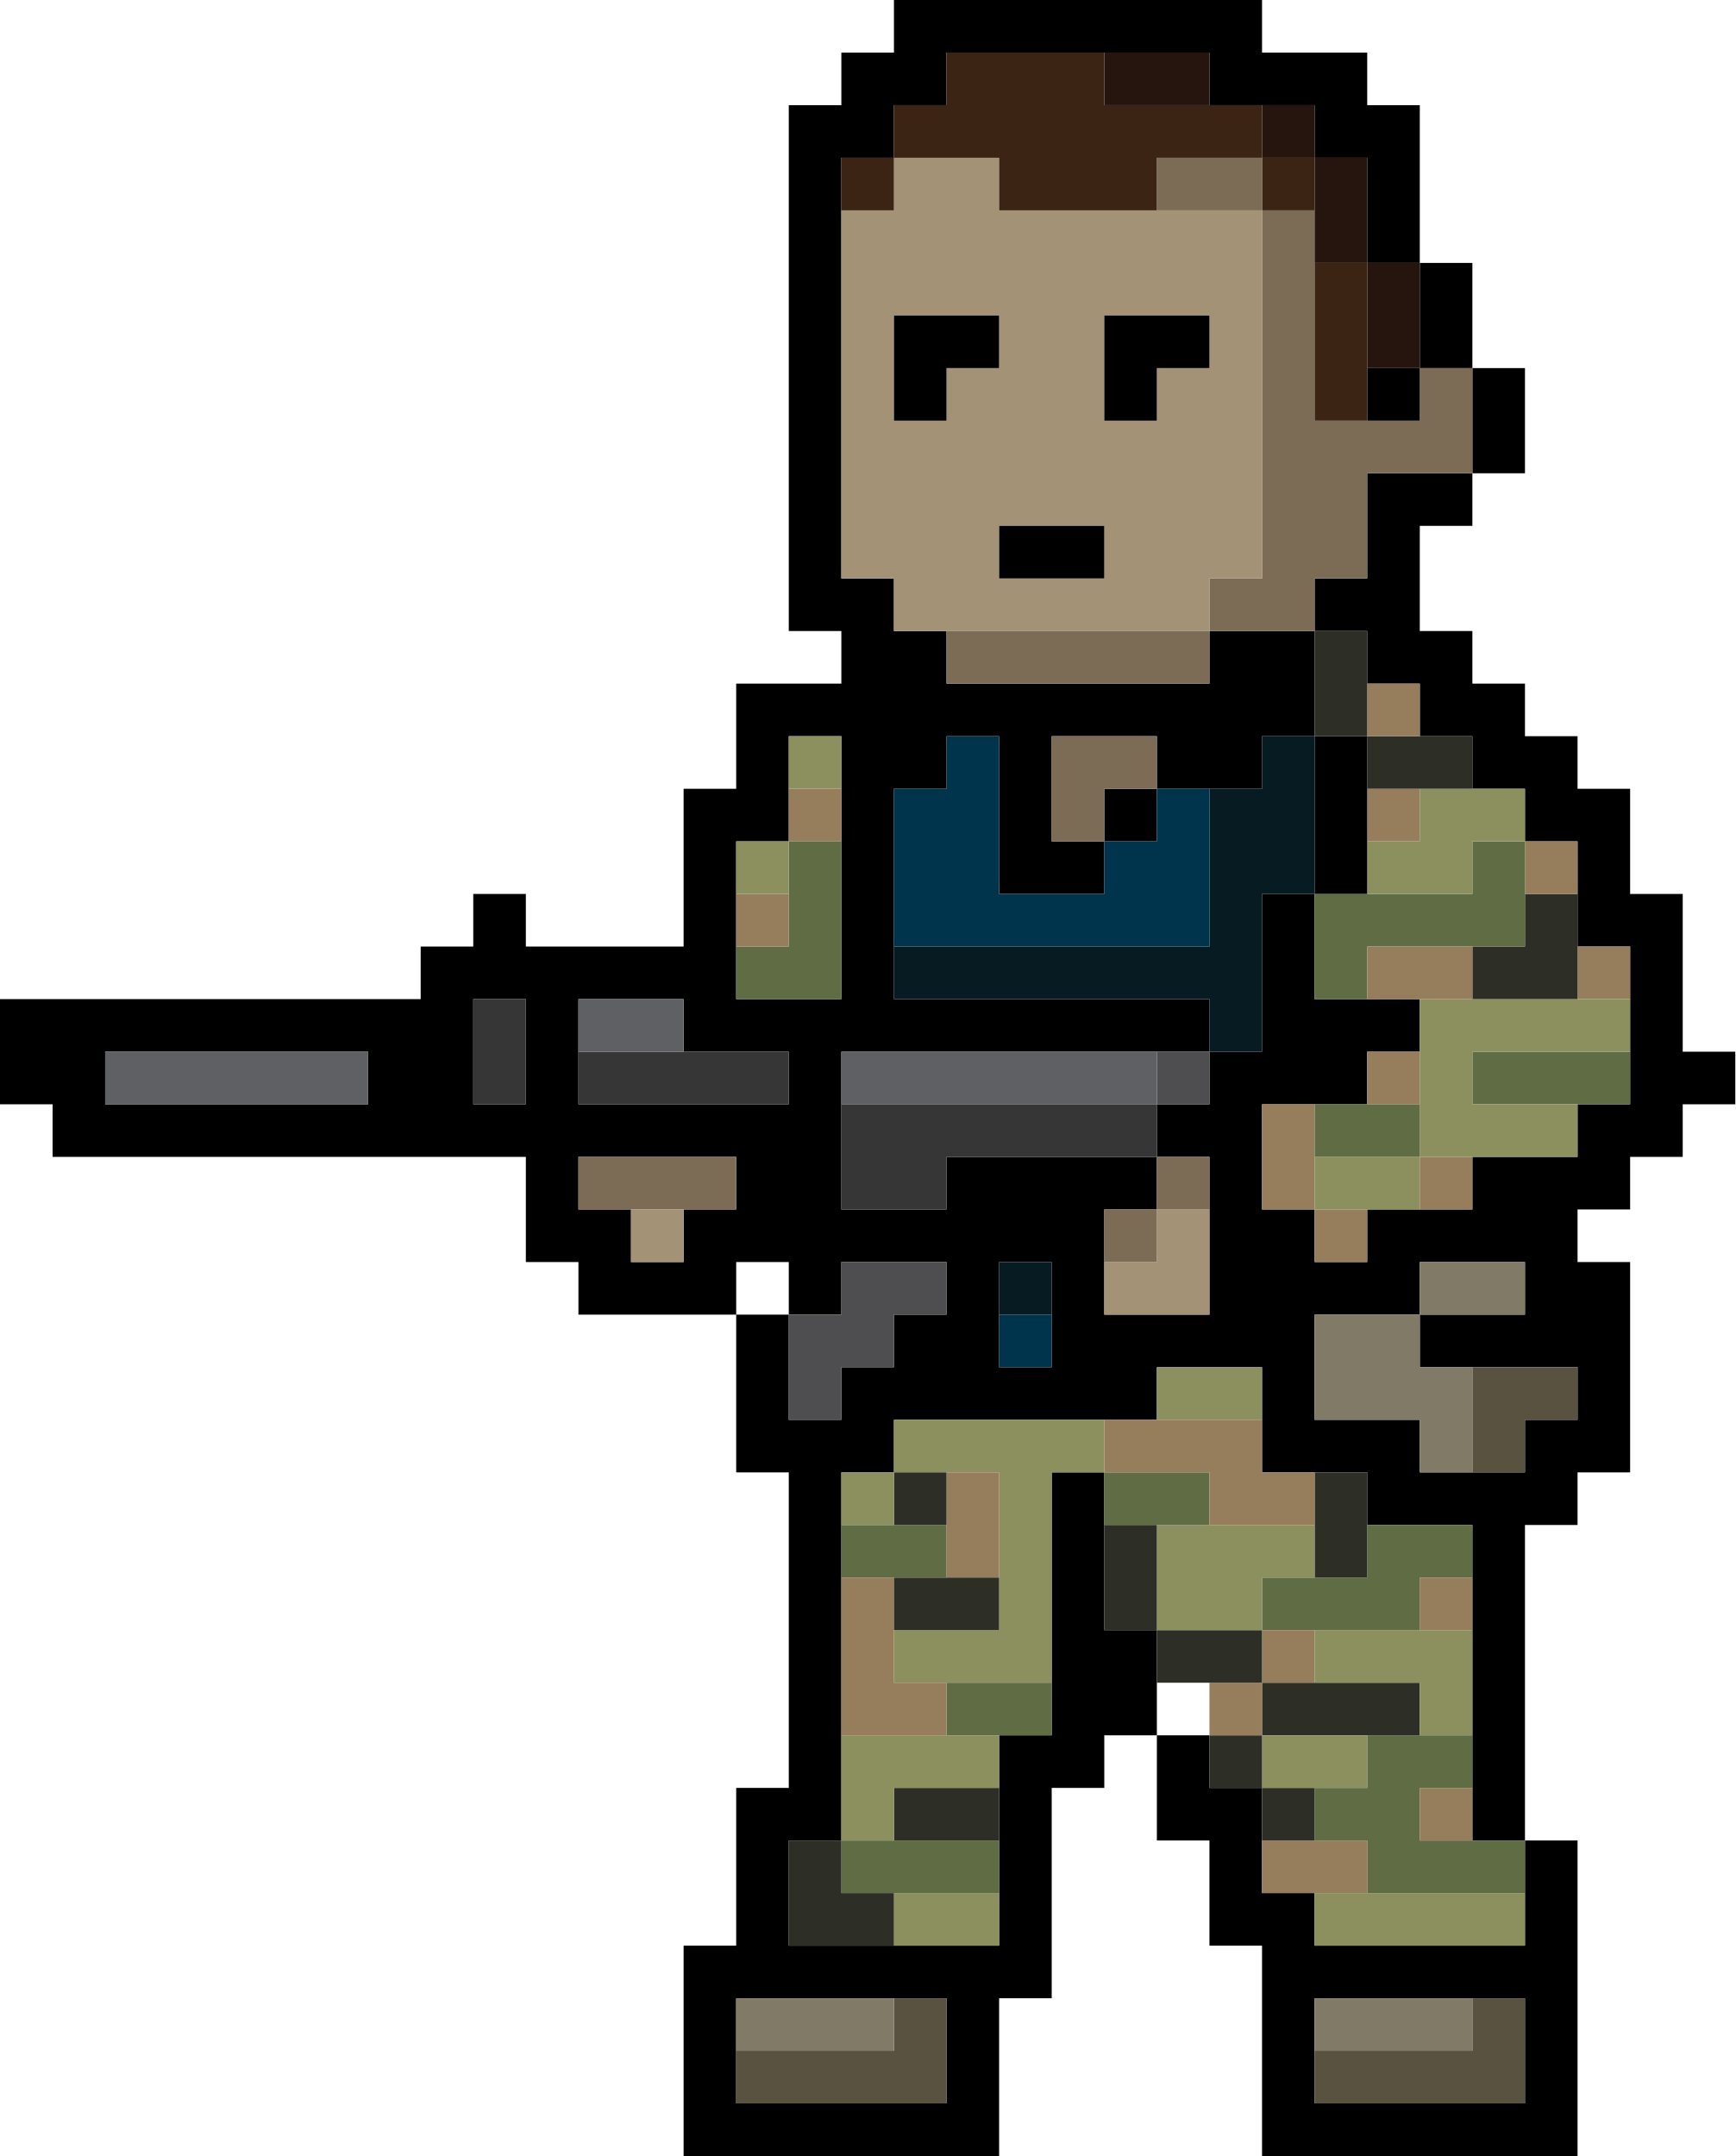
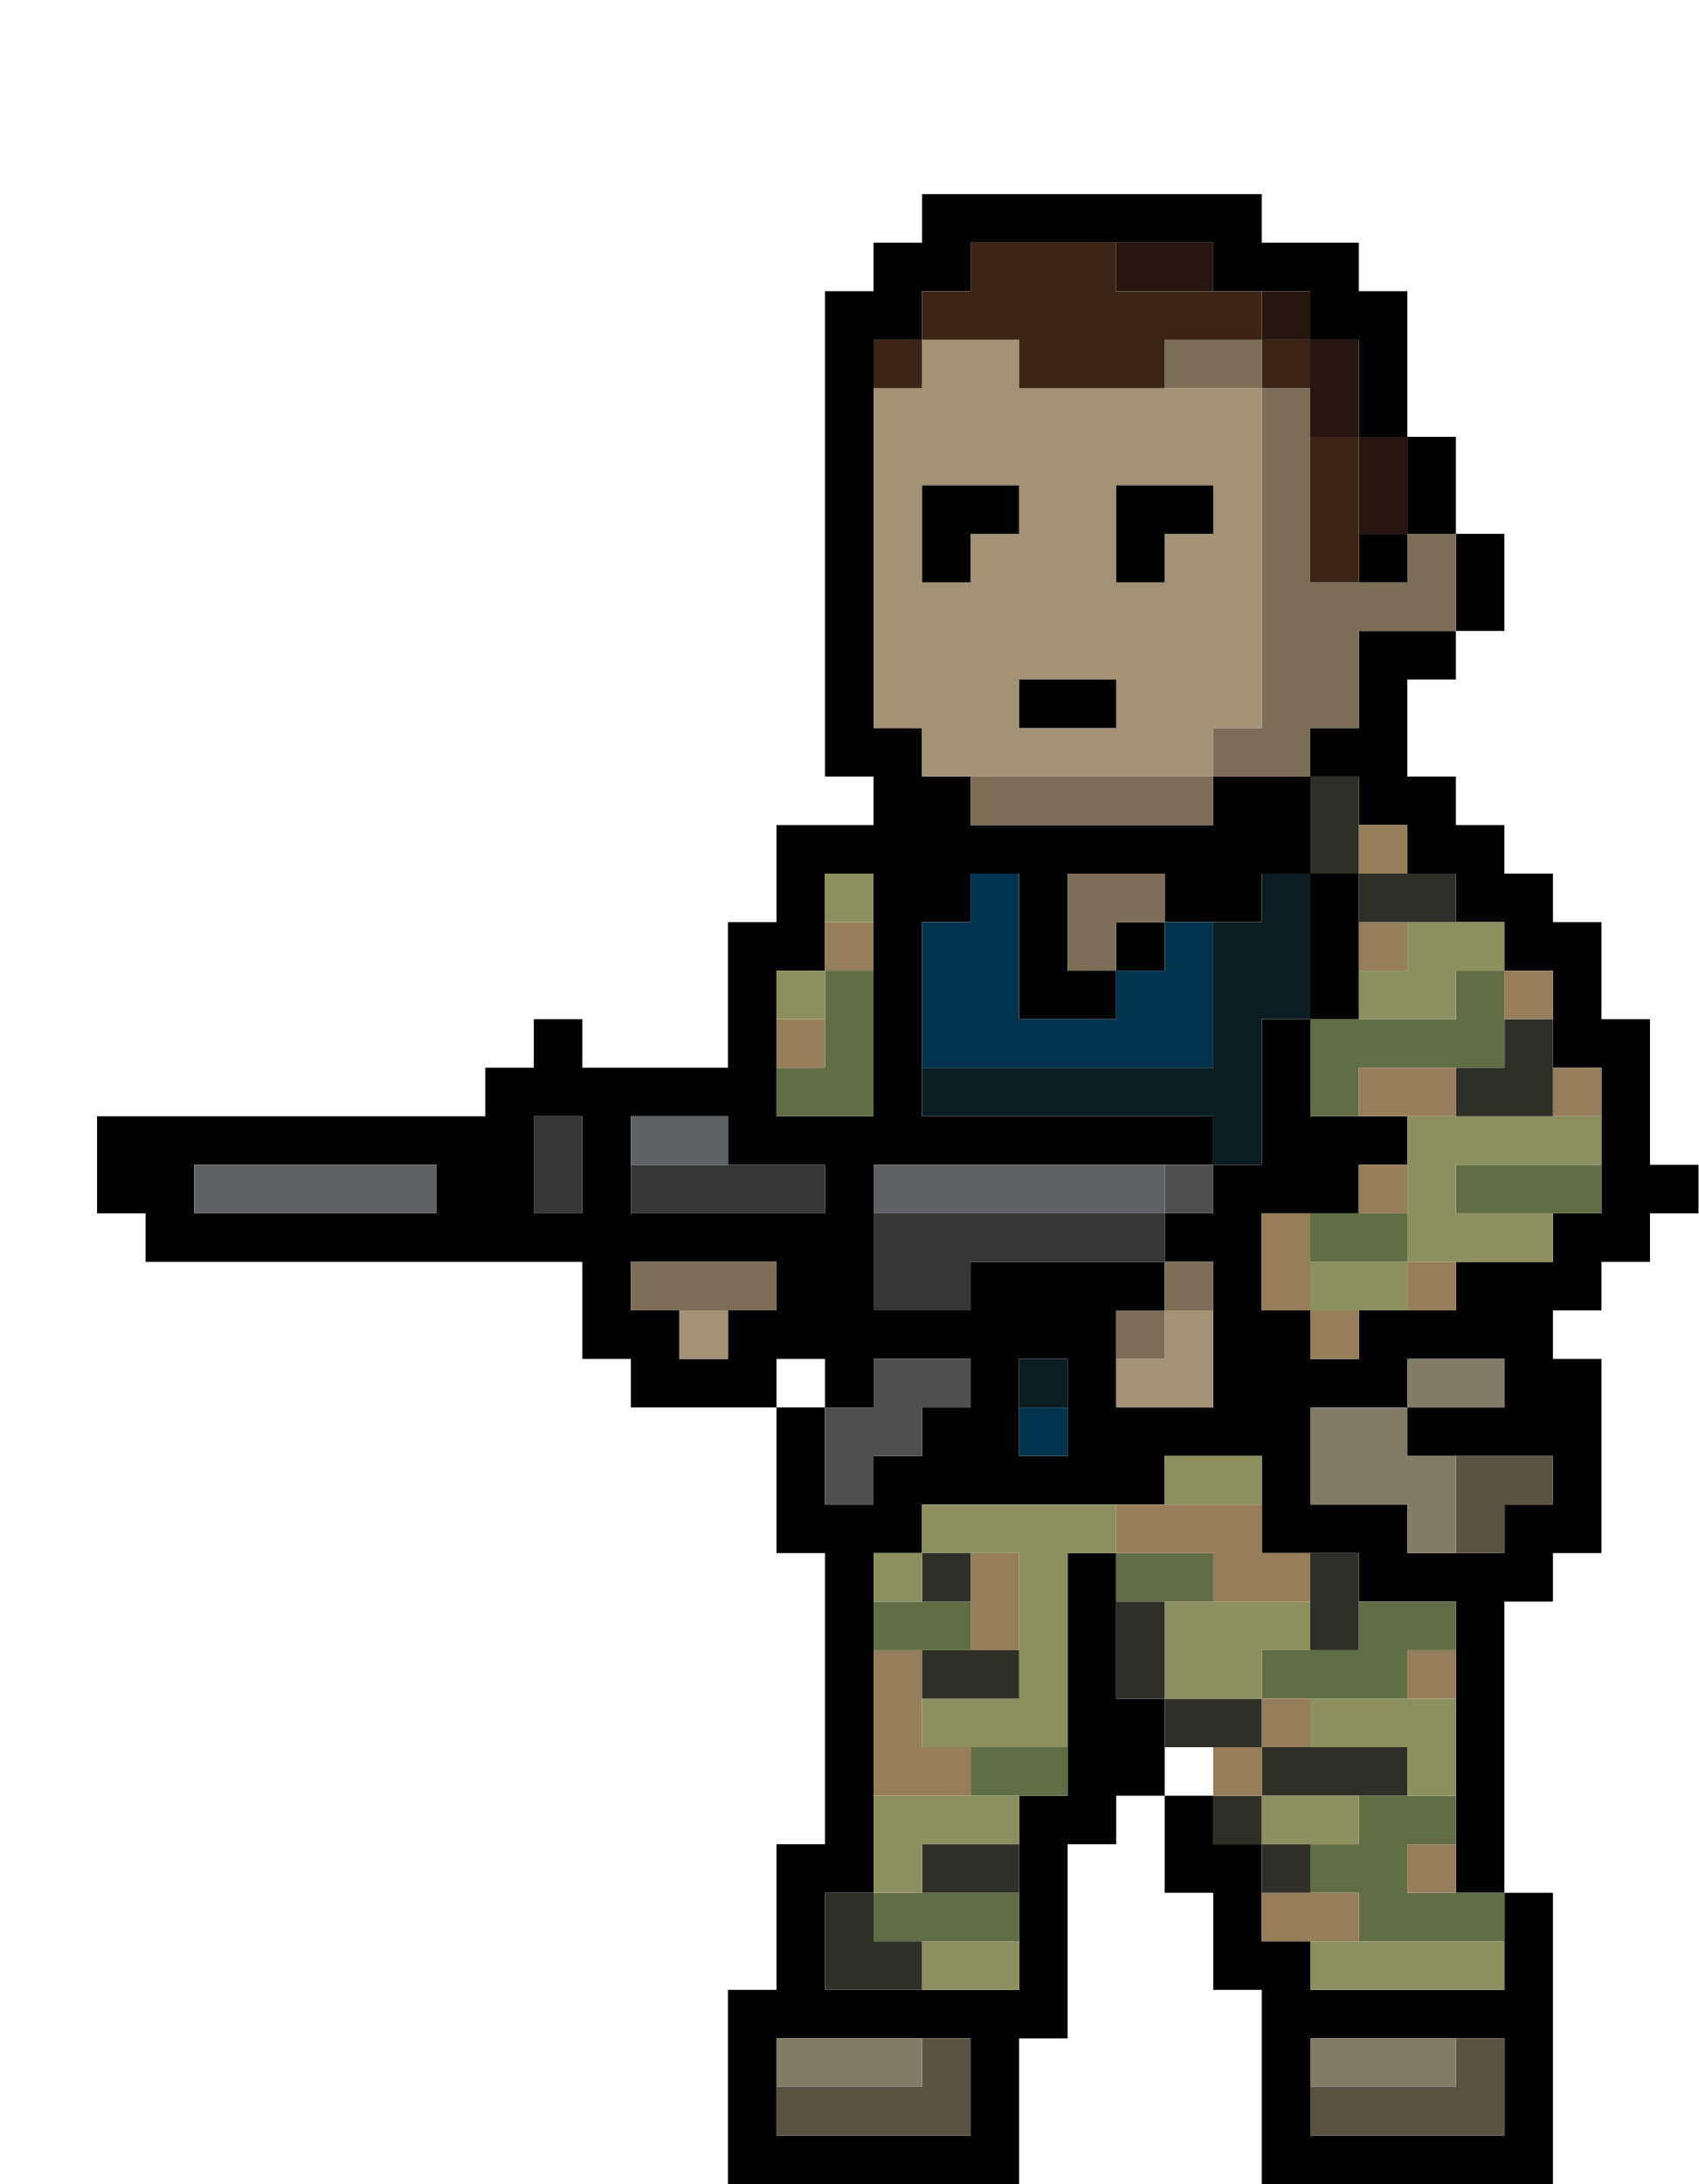
- <svg xmlns="http://www.w3.org/2000/svg" id="Layer_1" data-name="Layer 1" viewBox="0 0 66 82">
+ <svg xmlns="http://www.w3.org/2000/svg" id="Layer_1" data-name="Layer 1" viewBox="0 0 70 90">
  <defs>
    <style>
      .cls-1 {
-         fill: #3c2415;
+         fill: #827b68;
      }

      .cls-2 {
+         fill: #26160f;
+       }
+ 
+       .cls-3 {
+         fill: #8c905f;
+       }
+ 
+       .cls-4 {
        fill: none;
      }

-       .cls-3 {
-         fill: #363636;
+       .cls-5 {
+         fill: #0b1c23;
      }

-       .cls-4 {
-         fill: #817a67;
+       .cls-6 {
+         fill: #977e5b;
      }

-       .cls-5 {
+       .cls-7 {
+         fill: #7c6d57;
+       }
+ 
+       .cls-8 {
        fill: #a39276;
      }

-       .cls-6 {
-         fill: #071b23;
-       }
- 
-       .cls-7 {
-         fill: #5a5240;
-       }
- 
-       .cls-8 {
-         fill: #5f6063;
-       }
- 
      .cls-9 {
-         fill: #967d5b;
+         fill: #606d45;
      }

      .cls-10 {
-         fill: #7c6c56;
+         fill: #3c2517;
      }

      .cls-11 {
-         fill: #8c905e;
+         fill: #00334c;
      }

      .cls-12 {
-         fill: #00334c;
+         fill: #4f4f50;
      }

      .cls-13 {
-         fill: #4e4e50;
+         fill: #606164;
      }

      .cls-14 {
-         fill: #26150e;
+         fill: #373636;
      }

      .cls-15 {
-         fill: #5f6c44;
+         fill: #010101;
      }

      .cls-16 {
-         fill: #2d2e26;
+         fill: #5b5341;
+       }
+ 
+       .cls-17 {
+         fill: #2e2f27;
      }
    </style>
  </defs>
-   <rect class="cls-2" x="28" y="48" width="2" height="2" />
-   <rect class="cls-2" x="44" y="64" width="2" height="2" />
-   <path d="M64,40v-6h-2v-4h-2v-2h-2v-2h-2v-2h-2v-4h2v-2h-4v4h-2v2h2v2h2v2h2v2h2v2h2v4h2v6h-2v2h-4v2h-4v2h-2v-2h-2v-4h4v-2h2v-2h-4v-4h-2v6h-2v2h-2v2h2v6h-4v-4h2v-2h-8v2h-4v-6h14v-2h-12v-8h2v-2h2v6h4v-2h-2v-4h4v2h4v-2h2v-4h-4v2h-10v-2h-2v-2h-2V6h2v-2h2v-2h10v2h4v2h2v4h2v-6h-2v-2h-4V0h-14v2h-2v2h-2v20h2v2h-4v4h-2v6h-6v-2h-2v2h-2v2H0v4h2v2h18v4h2v2h6v-2h2v2h2v-2h4v2h-2v2h-2v2h-2v-4h-2v6h2v12h-2v6h-2v8h12v-6h2v-8h2v-2h2v-4h-2v-6h-2v10h-2v8h-8v-4h2v-14h2v-2h10v-2h4v4h4v2h4v12h2v-12h2v-2h2v-8h-2v-2h2v-2h2v-2h2v-2h-2ZM28,34v-2h2v-4h2v10h-4v-4ZM24,38h2v2h4v2h-8v-4h2ZM12,42H4v-2h10v2h-2ZM18,42v-4h2v4h-2ZM26,46v2h-2v-2h-2v-2h6v2h-2ZM32,76h4v4h-8v-4h4ZM38,52v-4h2v4h-2ZM58,50h-4v2h6v2h-2v2h-4v-2h-4v-4h4v-2h4v2Z" />
-   <rect class="cls-9" x="60" y="36" width="2" height="2" />
-   <path d="M58,74h-8v-2h-2v-4h-2v-2h-2v4h2v4h2v8h12v-12h-2v4ZM58,78v2h-8v-4h8v2Z" />
-   <polygon class="cls-15" points="58 40 56 40 56 42 58 42 60 42 62 42 62 40 60 40 58 40" />
-   <polygon class="cls-11" points="58 38 56 38 54 38 54 40 54 42 54 44 56 44 58 44 60 44 60 42 58 42 56 42 56 40 58 40 60 40 62 40 62 38 60 38 58 38" />
-   <polygon class="cls-16" points="58 36 56 36 56 38 58 38 60 38 60 36 60 34 58 34 58 36" />
-   <rect class="cls-9" x="58" y="32" width="2" height="2" />
-   <polygon class="cls-7" points="56 78 54 78 52 78 50 78 50 80 52 80 54 80 56 80 58 80 58 78 58 76 56 76 56 78" />
-   <polygon class="cls-7" points="56 56 58 56 58 54 60 54 60 52 58 52 56 52 56 54 56 56" />
-   <polygon class="cls-15" points="56 34 54 34 52 34 50 34 50 36 50 38 52 38 52 36 54 36 56 36 58 36 58 34 58 32 56 32 56 34" />
-   <polygon points="56 18 58 18 58 16 58 14 56 14 56 16 56 18" />
-   <polygon class="cls-15" points="54 70 54 68 56 68 56 66 54 66 52 66 52 68 50 68 50 70 52 70 52 72 54 72 56 72 58 72 58 70 56 70 54 70" />
-   <rect class="cls-9" x="54" y="68" width="2" height="2" />
-   <rect class="cls-9" x="54" y="60" width="2" height="2" />
-   <polygon class="cls-4" points="54 48 54 50 56 50 58 50 58 48 56 48 54 48" />
-   <rect class="cls-9" x="54" y="44" width="2" height="2" />
-   <polygon class="cls-9" points="56 36 54 36 52 36 52 38 54 38 56 38 56 36" />
-   <polygon class="cls-11" points="54 32 52 32 52 34 54 34 56 34 56 32 58 32 58 30 56 30 54 30 54 32" />
-   <polygon class="cls-10" points="54 16 52 16 50 16 50 14 50 12 50 10 50 8 48 8 48 10 48 12 48 14 48 16 48 18 48 20 48 22 46 22 46 24 48 24 50 24 50 22 52 22 52 20 52 18 54 18 56 18 56 16 56 14 54 14 54 16" />
-   <polygon points="54 14 56 14 56 12 56 10 54 10 54 12 54 14" />
-   <polygon class="cls-4" points="54 78 56 78 56 76 54 76 52 76 50 76 50 78 52 78 54 78" />
-   <polygon class="cls-16" points="52 64 50 64 48 64 48 66 50 66 52 66 54 66 54 64 52 64" />
-   <polygon class="cls-11" points="52 62 50 62 50 64 52 64 54 64 54 66 56 66 56 64 56 62 54 62 52 62" />
-   <polygon class="cls-11" points="52 44 50 44 50 46 52 46 54 46 54 44 52 44" />
-   <rect class="cls-9" x="52" y="40" width="2" height="2" />
-   <rect class="cls-9" x="52" y="30" width="2" height="2" />
-   <polygon class="cls-16" points="52 30 54 30 56 30 56 28 54 28 52 28 52 30" />
-   <rect class="cls-9" x="52" y="26" width="2" height="2" />
-   <rect x="52" y="14" width="2" height="2" />
-   <polygon class="cls-14" points="52 12 52 14 54 14 54 12 54 10 52 10 52 12" />
-   <polygon class="cls-11" points="50 74 52 74 54 74 56 74 58 74 58 72 56 72 54 72 52 72 50 72 50 74" />
-   <polygon class="cls-15" points="50 60 48 60 48 62 50 62 52 62 54 62 54 60 56 60 56 58 54 58 52 58 52 60 50 60" />
-   <polygon class="cls-16" points="50 60 52 60 52 58 52 56 50 56 50 58 50 60" />
-   <polygon class="cls-4" points="50 50 50 52 50 54 52 54 54 54 54 56 56 56 56 54 56 52 54 52 54 50 52 50 50 50" />
-   <rect class="cls-9" x="50" y="46" width="2" height="2" />
-   <polygon class="cls-15" points="52 44 54 44 54 42 52 42 50 42 50 44 52 44" />
-   <polygon points="52 32 52 30 52 28 50 28 50 30 50 32 50 34 52 34 52 32" />
-   <polygon class="cls-16" points="50 28 52 28 52 26 52 24 50 24 50 26 50 28" />
-   <polygon class="cls-1" points="50 12 50 14 50 16 52 16 52 14 52 12 52 10 50 10 50 12" />
-   <polygon class="cls-14" points="50 10 52 10 52 8 52 6 50 6 50 8 50 10" />
-   <polygon class="cls-9" points="48 72 50 72 52 72 52 70 50 70 48 70 48 72" />
-   <rect class="cls-16" x="48" y="68" width="2" height="2" />
-   <polygon class="cls-11" points="48 66 48 68 50 68 52 68 52 66 50 66 48 66" />
-   <rect class="cls-9" x="48" y="62" width="2" height="2" />
-   <polygon class="cls-9" points="50 42 48 42 48 44 48 46 50 46 50 44 50 42" />
-   <polygon class="cls-6" points="50 30 50 28 48 28 48 30 46 30 46 32 46 34 46 36 44 36 42 36 40 36 38 36 36 36 34 36 34 38 36 38 38 38 40 38 42 38 44 38 46 38 46 40 48 40 48 38 48 36 48 34 50 34 50 32 50 30" />
-   <rect class="cls-1" x="48" y="6" width="2" height="2" />
-   <rect class="cls-14" x="48" y="4" width="2" height="2" />
-   <rect class="cls-16" x="46" y="66" width="2" height="2" />
-   <rect class="cls-9" x="46" y="64" width="2" height="2" />
-   <polygon class="cls-16" points="48 64 48 62 46 62 44 62 44 64 46 64 48 64" />
-   <polygon class="cls-11" points="48 62 48 60 50 60 50 58 48 58 46 58 44 58 44 60 44 62 46 62 48 62" />
-   <polygon class="cls-11" points="48 54 48 52 46 52 44 52 44 54 46 54 48 54" />
-   <path class="cls-5" d="M48,22v-14h-10v-2h-4v2h-2v14h2v2h12v-2h2ZM46,14h-2v2h-2v-4h4v2ZM34,14v-2h4v2h-2v2h-2v-2ZM40,22h-2v-2h4v2h-2Z" />
-   <polygon class="cls-10" points="46 6 44 6 44 8 46 8 48 8 48 6 46 6" />
-   <polygon class="cls-15" points="46 58 46 56 44 56 42 56 42 58 44 58 46 58" />
-   <polygon class="cls-9" points="46 56 46 58 48 58 50 58 50 56 48 56 48 54 46 54 44 54 42 54 42 56 44 56 46 56" />
-   <polygon class="cls-5" points="44 48 42 48 42 50 44 50 46 50 46 48 46 46 44 46 44 48" />
-   <rect class="cls-10" x="44" y="44" width="2" height="2" />
-   <rect class="cls-13" x="44" y="40" width="2" height="2" />
-   <polygon class="cls-16" points="44 58 42 58 42 60 42 62 44 62 44 60 44 58" />
-   <rect class="cls-10" x="42" y="46" width="2" height="2" />
-   <polygon class="cls-8" points="42 40 40 40 38 40 36 40 34 40 32 40 32 42 34 42 36 42 38 42 40 42 42 42 44 42 44 40 42 40" />
-   <rect x="42" y="30" width="2" height="2" />
-   <polygon class="cls-10" points="44 30 44 28 42 28 40 28 40 30 40 32 42 32 42 30 44 30" />
-   <polygon class="cls-10" points="42 24 40 24 38 24 36 24 36 26 38 26 40 26 42 26 44 26 46 26 46 24 44 24 42 24" />
-   <polygon points="42 12 42 14 42 16 44 16 44 14 46 14 46 12 44 12 42 12" />
-   <polygon class="cls-14" points="44 4 46 4 46 2 44 2 42 2 42 4 44 4" />
-   <polygon class="cls-11" points="40 54 38 54 36 54 34 54 34 56 36 56 38 56 38 58 38 60 38 62 36 62 34 62 34 64 36 64 38 64 40 64 40 62 40 60 40 58 40 56 42 56 42 54 40 54" />
-   <polygon class="cls-3" points="40 42 38 42 36 42 34 42 32 42 32 44 32 46 34 46 36 46 36 44 38 44 40 44 42 44 44 44 44 42 42 42 40 42" />
-   <polygon points="40 20 38 20 38 22 40 22 42 22 42 20 40 20" />
-   <rect class="cls-12" x="38" y="50" width="2" height="2" />
-   <rect class="cls-6" x="38" y="48" width="2" height="2" />
-   <polygon class="cls-15" points="36 64 36 66 38 66 40 66 40 64 38 64 36 64" />
-   <polygon class="cls-9" points="36 60 38 60 38 58 38 56 36 56 36 58 36 60" />
-   <polygon class="cls-12" points="38 36 40 36 42 36 44 36 46 36 46 34 46 32 46 30 44 30 44 32 42 32 42 34 40 34 38 34 38 32 38 30 38 28 36 28 36 30 34 30 34 32 34 34 34 36 36 36 38 36" />
-   <polygon class="cls-1" points="38 6 38 8 40 8 42 8 44 8 44 6 46 6 48 6 48 4 46 4 44 4 42 4 42 2 40 2 38 2 36 2 36 4 34 4 34 6 36 6 38 6" />
-   <polygon class="cls-11" points="34 72 34 74 36 74 38 74 38 72 36 72 34 72" />
-   <polygon class="cls-15" points="34 70 32 70 32 72 34 72 36 72 38 72 38 70 36 70 34 70" />
-   <polygon class="cls-16" points="34 68 34 70 36 70 38 70 38 68 36 68 34 68" />
-   <polygon class="cls-11" points="34 66 32 66 32 68 32 70 34 70 34 68 36 68 38 68 38 66 36 66 34 66" />
-   <polygon class="cls-9" points="36 66 36 64 34 64 34 62 34 60 32 60 32 62 32 64 32 66 34 66 36 66" />
-   <polygon class="cls-16" points="34 60 34 62 36 62 38 62 38 60 36 60 34 60" />
-   <polygon class="cls-15" points="36 60 36 58 34 58 32 58 32 60 34 60 36 60" />
-   <rect class="cls-16" x="34" y="56" width="2" height="2" />
-   <polygon points="36 14 38 14 38 12 36 12 34 12 34 14 34 16 36 16 36 14" />
-   <polygon class="cls-7" points="32 78 30 78 28 78 28 80 30 80 32 80 34 80 36 80 36 78 36 76 34 76 34 78 32 78" />
-   <polygon class="cls-16" points="32 72 32 70 30 70 30 72 30 74 32 74 34 74 34 72 32 72" />
-   <rect class="cls-11" x="32" y="56" width="2" height="2" />
-   <rect class="cls-1" x="32" y="6" width="2" height="2" />
-   <polygon class="cls-13" points="30 54 32 54 32 52 34 52 34 50 36 50 36 48 34 48 32 48 32 50 30 50 30 52 30 54" />
-   <rect class="cls-9" x="30" y="30" width="2" height="2" />
-   <rect class="cls-11" x="30" y="28" width="2" height="2" />
-   <polygon class="cls-4" points="28 78 30 78 32 78 34 78 34 76 32 76 30 76 28 76 28 78" />
-   <polygon class="cls-15" points="30 38 32 38 32 36 32 34 32 32 30 32 30 34 30 36 28 36 28 38 30 38" />
-   <rect class="cls-9" x="28" y="34" width="2" height="2" />
-   <rect class="cls-11" x="28" y="32" width="2" height="2" />
-   <polygon class="cls-10" points="26 44 24 44 22 44 22 46 24 46 26 46 28 46 28 44 26 44" />
-   <rect class="cls-5" x="24" y="46" width="2" height="2" />
-   <polygon class="cls-3" points="22 40 22 42 24 42 26 42 28 42 30 42 30 40 28 40 26 40 24 40 22 40" />
-   <polygon class="cls-8" points="24 40 26 40 26 38 24 38 22 38 22 40 24 40" />
-   <polygon class="cls-3" points="20 38 18 38 18 40 18 42 20 42 20 40 20 38" />
-   <polygon class="cls-8" points="12 40 10 40 8 40 6 40 4 40 4 42 6 42 8 42 10 42 12 42 14 42 14 40 12 40" />
+   <rect class="cls-4" x="32" y="56" width="2" height="2" />
+   <rect class="cls-4" x="48" y="72" width="2" height="2" />
+   <path class="cls-15" d="M68,48v-6h-2v-4h-2v-2h-2v-2h-2v-2h-2v-4h2v-2h-4v4h-2v2h2v2h2v2h2v2h2v2h2v4h2v6h-2v2h-4v2h-4v2h-2v-2h-2v-4h4v-2h2v-2h-4v-4h-2v6h-2v2h-2v2h2v6h-4v-4h2v-2h-8v2h-4v-6h14v-2h-12v-8h2v-2h2v6h4v-2h-2v-4h4v2h4v-2h2v-4h-4v2h-10v-2h-2v-2h-2V14h2v-2h2v-2h10v2h4v2h2v4h2v-6h-2v-2h-4v-2h-14v2h-2v2h-2v20h2v2h-4v4h-2v6h-6v-2h-2v2h-2v2H4v4h2v2h18v4h2v2h6v-2h2v2h2v-2h4v2h-2v2h-2v2h-2v-4h-2v6h2v12h-2v6h-2v8h12v-6h2v-8h2v-2h2v-4h-2v-6h-2v10h-2v8h-8v-4h2v-14h2v-2h10v-2h4v4h4v2h4v12h2v-12h2v-2h2v-8h-2v-2h2v-2h2v-2h2v-2h-2ZM32,42v-2h2v-4h2v10h-4v-4ZM28,46h2v2h4v2h-8v-4h2ZM16,50h-8v-2h10v2h-2ZM22,50v-4h2v4h-2ZM30,54v2h-2v-2h-2v-2h6v2h-2ZM36,84h4v4h-8v-4h4ZM42,60v-4h2v4h-2ZM62,58h-4v2h6v2h-2v2h-4v-2h-4v-4h4v-2h4v2Z" />
+   <rect class="cls-6" x="64" y="44" width="2" height="2" />
+   <path class="cls-15" d="M62,82h-8v-2h-2v-4h-2v-2h-2v4h2v4h2v8h12v-12h-2v4ZM62,86v2h-8v-4h8v2Z" />
+   <polygon class="cls-9" points="62 48 60 48 60 50 62 50 64 50 66 50 66 48 64 48 62 48" />
+   <polygon class="cls-3" points="62 46 60 46 58 46 58 48 58 50 58 52 60 52 62 52 64 52 64 50 62 50 60 50 60 48 62 48 64 48 66 48 66 46 64 46 62 46" />
+   <polygon class="cls-17" points="62 44 60 44 60 46 62 46 64 46 64 44 64 42 62 42 62 44" />
+   <rect class="cls-6" x="62" y="40" width="2" height="2" />
+   <polygon class="cls-16" points="60 86 58 86 56 86 54 86 54 88 56 88 58 88 60 88 62 88 62 86 62 84 60 84 60 86" />
+   <polygon class="cls-16" points="60 64 62 64 62 62 64 62 64 60 62 60 60 60 60 62 60 64" />
+   <polygon class="cls-9" points="60 42 58 42 56 42 54 42 54 44 54 46 56 46 56 44 58 44 60 44 62 44 62 42 62 40 60 40 60 42" />
+   <polygon class="cls-15" points="60 26 62 26 62 24 62 22 60 22 60 24 60 26" />
+   <polygon class="cls-9" points="58 78 58 76 60 76 60 74 58 74 56 74 56 76 54 76 54 78 56 78 56 80 58 80 60 80 62 80 62 78 60 78 58 78" />
+   <rect class="cls-6" x="58" y="76" width="2" height="2" />
+   <rect class="cls-6" x="58" y="68" width="2" height="2" />
+   <polygon class="cls-1" points="58 56 58 58 60 58 62 58 62 56 60 56 58 56" />
+   <rect class="cls-6" x="58" y="52" width="2" height="2" />
+   <polygon class="cls-6" points="60 44 58 44 56 44 56 46 58 46 60 46 60 44" />
+   <polygon class="cls-3" points="58 40 56 40 56 42 58 42 60 42 60 40 62 40 62 38 60 38 58 38 58 40" />
+   <polygon class="cls-7" points="58 24 56 24 54 24 54 22 54 20 54 18 54 16 52 16 52 18 52 20 52 22 52 24 52 26 52 28 52 30 50 30 50 32 52 32 54 32 54 30 56 30 56 28 56 26 58 26 60 26 60 24 60 22 58 22 58 24" />
+   <polygon class="cls-15" points="58 22 60 22 60 20 60 18 58 18 58 20 58 22" />
+   <polygon class="cls-1" points="58 86 60 86 60 84 58 84 56 84 54 84 54 86 56 86 58 86" />
+   <polygon class="cls-17" points="56 72 54 72 52 72 52 74 54 74 56 74 58 74 58 72 56 72" />
+   <polygon class="cls-3" points="56 70 54 70 54 72 56 72 58 72 58 74 60 74 60 72 60 70 58 70 56 70" />
+   <polygon class="cls-3" points="56 52 54 52 54 54 56 54 58 54 58 52 56 52" />
+   <rect class="cls-6" x="56" y="48" width="2" height="2" />
+   <rect class="cls-6" x="56" y="38" width="2" height="2" />
+   <polygon class="cls-17" points="56 38 58 38 60 38 60 36 58 36 56 36 56 38" />
+   <rect class="cls-6" x="56" y="34" width="2" height="2" />
+   <rect class="cls-15" x="56" y="22" width="2" height="2" />
+   <polygon class="cls-2" points="56 20 56 22 58 22 58 20 58 18 56 18 56 20" />
+   <polygon class="cls-3" points="54 82 56 82 58 82 60 82 62 82 62 80 60 80 58 80 56 80 54 80 54 82" />
+   <polygon class="cls-9" points="54 68 52 68 52 70 54 70 56 70 58 70 58 68 60 68 60 66 58 66 56 66 56 68 54 68" />
+   <polygon class="cls-17" points="54 68 56 68 56 66 56 64 54 64 54 66 54 68" />
+   <polygon class="cls-1" points="54 58 54 60 54 62 56 62 58 62 58 64 60 64 60 62 60 60 58 60 58 58 56 58 54 58" />
+   <rect class="cls-6" x="54" y="54" width="2" height="2" />
+   <polygon class="cls-9" points="56 52 58 52 58 50 56 50 54 50 54 52 56 52" />
+   <polygon class="cls-15" points="56 40 56 38 56 36 54 36 54 38 54 40 54 42 56 42 56 40" />
+   <polygon class="cls-17" points="54 36 56 36 56 34 56 32 54 32 54 34 54 36" />
+   <polygon class="cls-10" points="54 20 54 22 54 24 56 24 56 22 56 20 56 18 54 18 54 20" />
+   <polygon class="cls-2" points="54 18 56 18 56 16 56 14 54 14 54 16 54 18" />
+   <polygon class="cls-6" points="52 80 54 80 56 80 56 78 54 78 52 78 52 80" />
+   <rect class="cls-17" x="52" y="76" width="2" height="2" />
+   <polygon class="cls-3" points="52 74 52 76 54 76 56 76 56 74 54 74 52 74" />
+   <rect class="cls-6" x="52" y="70" width="2" height="2" />
+   <polygon class="cls-6" points="54 50 52 50 52 52 52 54 54 54 54 52 54 50" />
+   <polygon class="cls-5" points="54 38 54 36 52 36 52 38 50 38 50 40 50 42 50 44 48 44 46 44 44 44 42 44 40 44 38 44 38 46 40 46 42 46 44 46 46 46 48 46 50 46 50 48 52 48 52 46 52 44 52 42 54 42 54 40 54 38" />
+   <rect class="cls-10" x="52" y="14" width="2" height="2" />
+   <rect class="cls-2" x="52" y="12" width="2" height="2" />
+   <rect class="cls-17" x="50" y="74" width="2" height="2" />
+   <rect class="cls-6" x="50" y="72" width="2" height="2" />
+   <polygon class="cls-17" points="52 72 52 70 50 70 48 70 48 72 50 72 52 72" />
+   <polygon class="cls-3" points="52 70 52 68 54 68 54 66 52 66 50 66 48 66 48 68 48 70 50 70 52 70" />
+   <polygon class="cls-3" points="52 62 52 60 50 60 48 60 48 62 50 62 52 62" />
+   <path class="cls-8" d="M52,30v-14h-10v-2h-4v2h-2v14h2v2h12v-2h2ZM50,22h-2v2h-2v-4h4v2ZM38,22v-2h4v2h-2v2h-2v-2ZM44,30h-2v-2h4v2h-2Z" />
+   <polygon class="cls-7" points="50 14 48 14 48 16 50 16 52 16 52 14 50 14" />
+   <polygon class="cls-9" points="50 66 50 64 48 64 46 64 46 66 48 66 50 66" />
+   <polygon class="cls-6" points="50 64 50 66 52 66 54 66 54 64 52 64 52 62 50 62 48 62 46 62 46 64 48 64 50 64" />
+   <polygon class="cls-8" points="48 56 46 56 46 58 48 58 50 58 50 56 50 54 48 54 48 56" />
+   <rect class="cls-7" x="48" y="52" width="2" height="2" />
+   <rect class="cls-12" x="48" y="48" width="2" height="2" />
+   <polygon class="cls-17" points="48 66 46 66 46 68 46 70 48 70 48 68 48 66" />
+   <rect class="cls-7" x="46" y="54" width="2" height="2" />
+   <polygon class="cls-13" points="46 48 44 48 42 48 40 48 38 48 36 48 36 50 38 50 40 50 42 50 44 50 46 50 48 50 48 48 46 48" />
+   <rect class="cls-15" x="46" y="38" width="2" height="2" />
+   <polygon class="cls-7" points="48 38 48 36 46 36 44 36 44 38 44 40 46 40 46 38 48 38" />
+   <polygon class="cls-7" points="46 32 44 32 42 32 40 32 40 34 42 34 44 34 46 34 48 34 50 34 50 32 48 32 46 32" />
+   <polygon class="cls-15" points="46 20 46 22 46 24 48 24 48 22 50 22 50 20 48 20 46 20" />
+   <polygon class="cls-2" points="48 12 50 12 50 10 48 10 46 10 46 12 48 12" />
+   <polygon class="cls-3" points="44 62 42 62 40 62 38 62 38 64 40 64 42 64 42 66 42 68 42 70 40 70 38 70 38 72 40 72 42 72 44 72 44 70 44 68 44 66 44 64 46 64 46 62 44 62" />
+   <polygon class="cls-14" points="44 50 42 50 40 50 38 50 36 50 36 52 36 54 38 54 40 54 40 52 42 52 44 52 46 52 48 52 48 50 46 50 44 50" />
+   <polygon class="cls-15" points="44 28 42 28 42 30 44 30 46 30 46 28 44 28" />
+   <rect class="cls-11" x="42" y="58" width="2" height="2" />
+   <rect class="cls-5" x="42" y="56" width="2" height="2" />
+   <polygon class="cls-9" points="40 72 40 74 42 74 44 74 44 72 42 72 40 72" />
+   <polygon class="cls-6" points="40 68 42 68 42 66 42 64 40 64 40 66 40 68" />
+   <polygon class="cls-11" points="42 44 44 44 46 44 48 44 50 44 50 42 50 40 50 38 48 38 48 40 46 40 46 42 44 42 42 42 42 40 42 38 42 36 40 36 40 38 38 38 38 40 38 42 38 44 40 44 42 44" />
+   <polygon class="cls-10" points="42 14 42 16 44 16 46 16 48 16 48 14 50 14 52 14 52 12 50 12 48 12 46 12 46 10 44 10 42 10 40 10 40 12 38 12 38 14 40 14 42 14" />
+   <polygon class="cls-3" points="38 80 38 82 40 82 42 82 42 80 40 80 38 80" />
+   <polygon class="cls-9" points="38 78 36 78 36 80 38 80 40 80 42 80 42 78 40 78 38 78" />
+   <polygon class="cls-17" points="38 76 38 78 40 78 42 78 42 76 40 76 38 76" />
+   <polygon class="cls-3" points="38 74 36 74 36 76 36 78 38 78 38 76 40 76 42 76 42 74 40 74 38 74" />
+   <polygon class="cls-6" points="40 74 40 72 38 72 38 70 38 68 36 68 36 70 36 72 36 74 38 74 40 74" />
+   <polygon class="cls-17" points="38 68 38 70 40 70 42 70 42 68 40 68 38 68" />
+   <polygon class="cls-9" points="40 68 40 66 38 66 36 66 36 68 38 68 40 68" />
+   <rect class="cls-17" x="38" y="64" width="2" height="2" />
+   <polygon class="cls-15" points="40 22 42 22 42 20 40 20 38 20 38 22 38 24 40 24 40 22" />
+   <polygon class="cls-16" points="36 86 34 86 32 86 32 88 34 88 36 88 38 88 40 88 40 86 40 84 38 84 38 86 36 86" />
+   <polygon class="cls-17" points="36 80 36 78 34 78 34 80 34 82 36 82 38 82 38 80 36 80" />
+   <rect class="cls-3" x="36" y="64" width="2" height="2" />
+   <rect class="cls-10" x="36" y="14" width="2" height="2" />
+   <polygon class="cls-12" points="34 62 36 62 36 60 38 60 38 58 40 58 40 56 38 56 36 56 36 58 34 58 34 60 34 62" />
+   <rect class="cls-6" x="34" y="38" width="2" height="2" />
+   <rect class="cls-3" x="34" y="36" width="2" height="2" />
+   <polygon class="cls-1" points="32 86 34 86 36 86 38 86 38 84 36 84 34 84 32 84 32 86" />
+   <polygon class="cls-9" points="34 46 36 46 36 44 36 42 36 40 34 40 34 42 34 44 32 44 32 46 34 46" />
+   <rect class="cls-6" x="32" y="42" width="2" height="2" />
+   <rect class="cls-3" x="32" y="40" width="2" height="2" />
+   <polygon class="cls-7" points="30 52 28 52 26 52 26 54 28 54 30 54 32 54 32 52 30 52" />
+   <rect class="cls-8" x="28" y="54" width="2" height="2" />
+   <polygon class="cls-14" points="26 48 26 50 28 50 30 50 32 50 34 50 34 48 32 48 30 48 28 48 26 48" />
+   <polygon class="cls-13" points="28 48 30 48 30 46 28 46 26 46 26 48 28 48" />
+   <polygon class="cls-14" points="24 46 22 46 22 48 22 50 24 50 24 48 24 46" />
+   <polygon class="cls-13" points="16 48 14 48 12 48 10 48 8 48 8 50 10 50 12 50 14 50 16 50 18 50 18 48 16 48" />
</svg>
